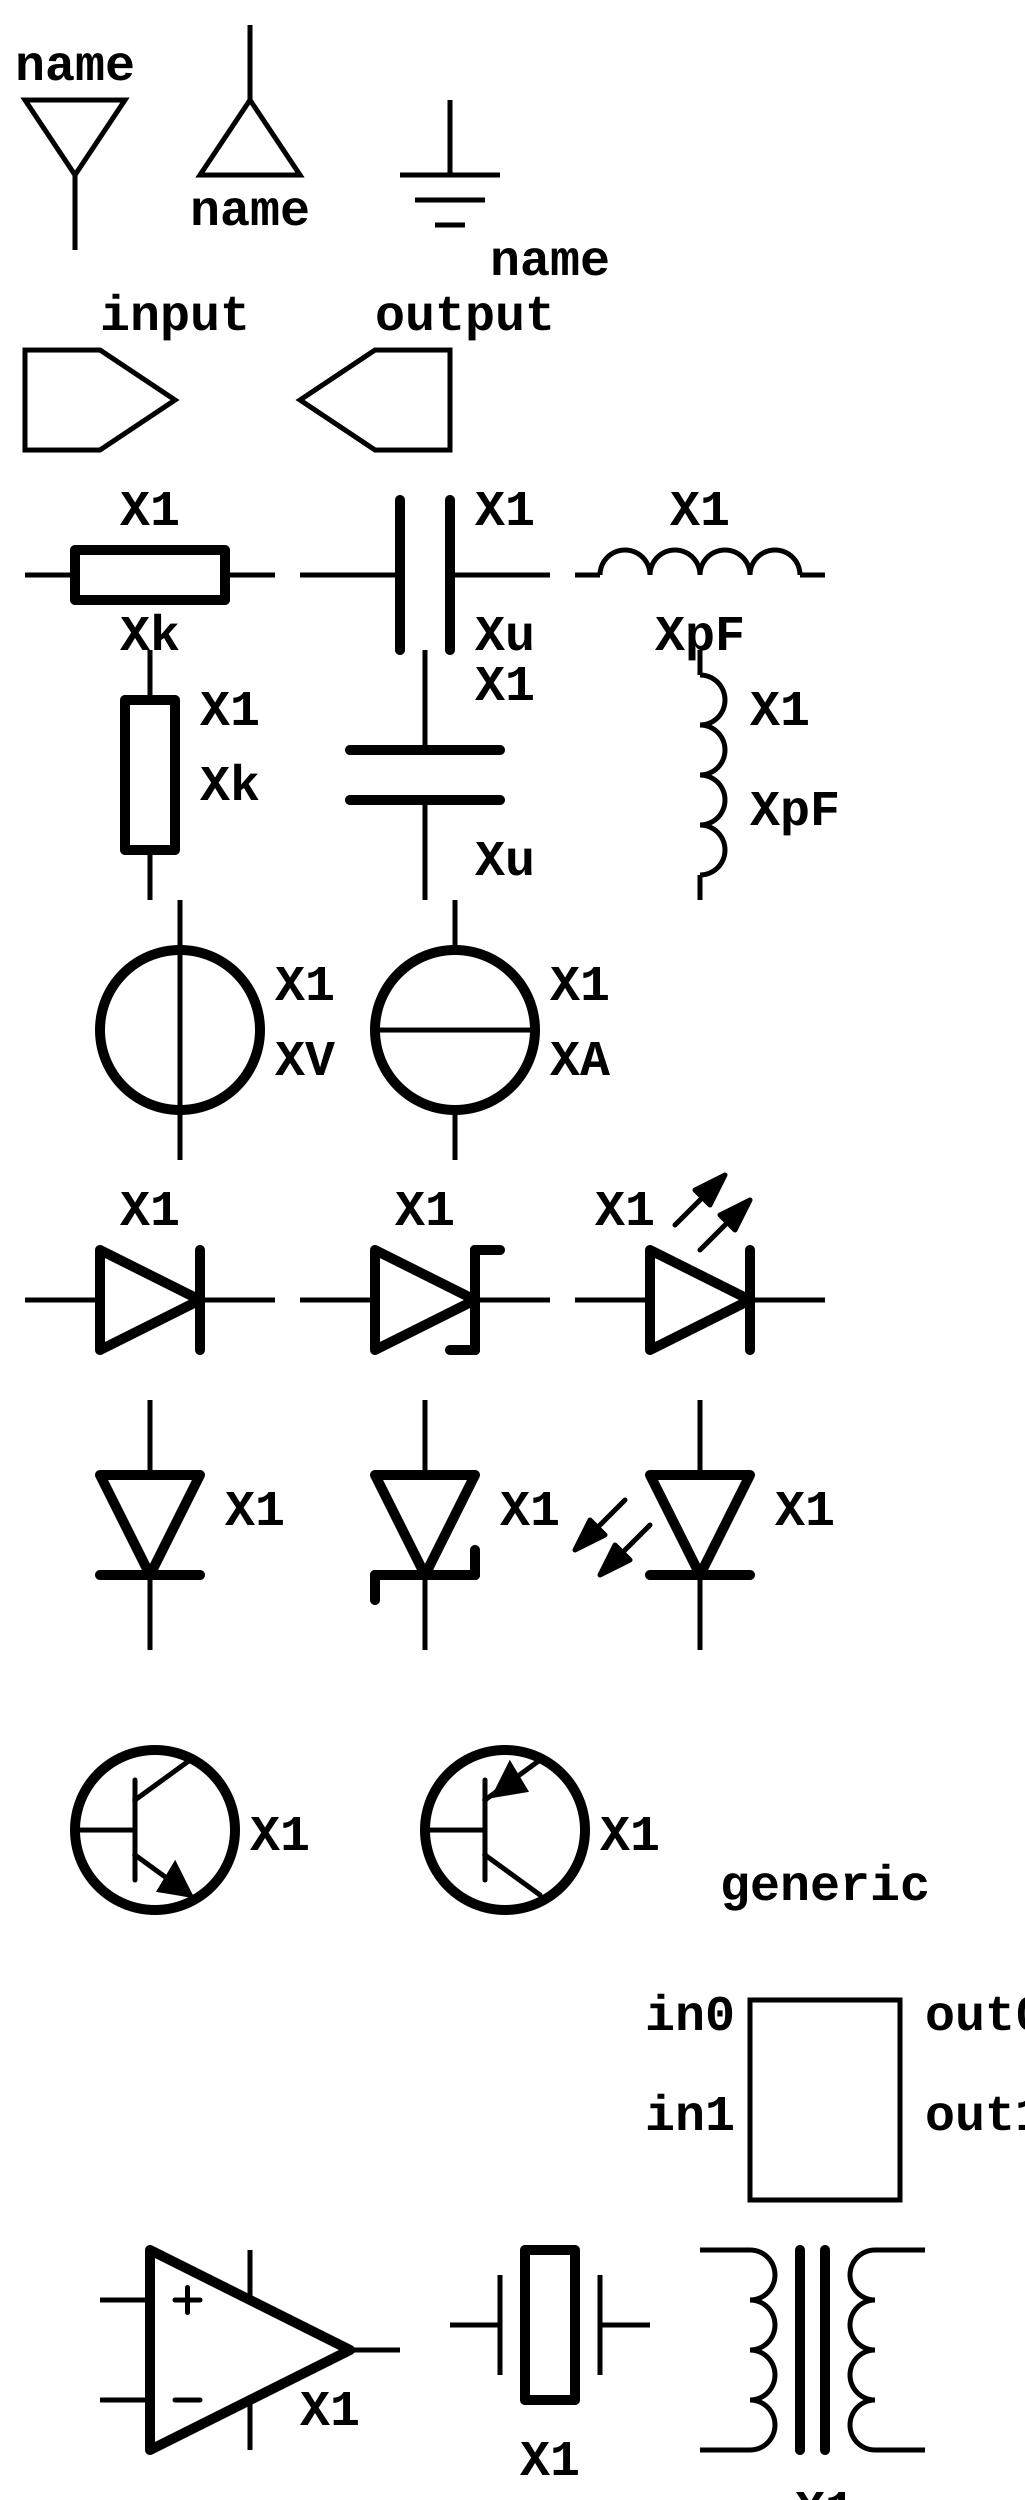
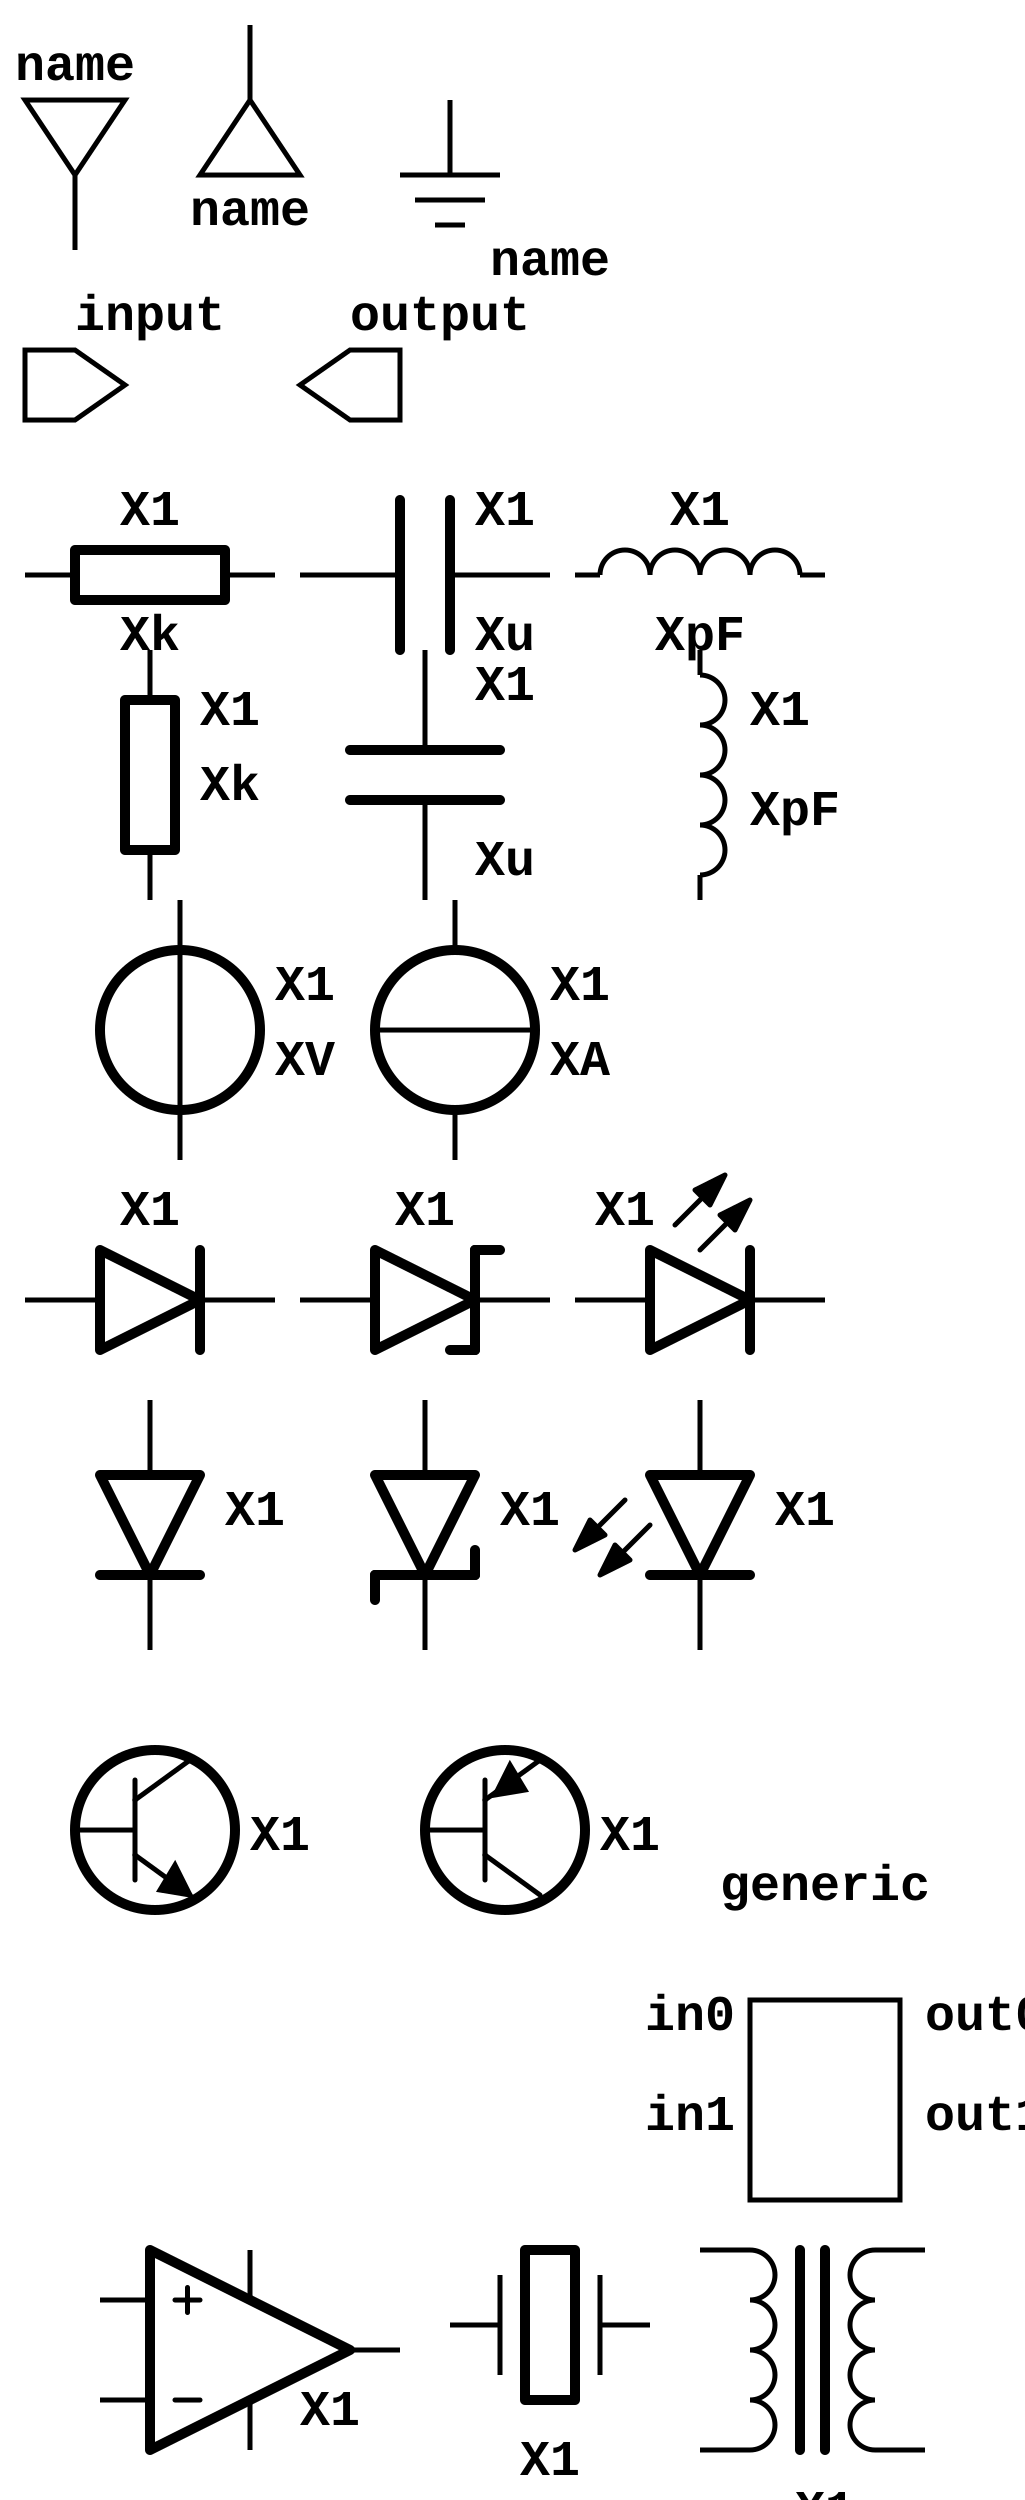
<svg xmlns="http://www.w3.org/2000/svg" xmlns:ns1="https://github.com/nturley/netlistsvg">
  <ns1:properties constants="false" splitsAndJoins="false" genericsLaterals="true">
    <ns1:layoutEngine org.eclipse.elk.layered.spacing.nodeNodeBetweenLayers="20" org.eclipse.elk.spacing.nodeNode="35" org.eclipse.elk.direction="DOWN" org.eclipse.elk.edgeRouting="ORTHOGONAL" org.eclipse.elk.layered.nodePlacement.strategy="NETWORK_SIMPLEX" org.eclipse.elk.layered.nodePlacement.favorStraightEdges="true" org.eclipse.elk.layered.crossingMinimization.strategy="LAYER_SWEEP" org.eclipse.elk.layered.crossingMinimization.greedySwitch.type="TWO_SIDED" org.eclipse.elk.layered.compaction.postCompaction.strategy="EDGE_LENGTH" org.eclipse.elk.layered.considerModelOrder.strategy="NODES_AND_EDGES" org.eclipse.elk.layered.spacing.edgeNodeBetweenLayers="10" org.eclipse.elk.spacing.edgeEdge="8" />
  </ns1:properties>
  <style>
svg {
  stroke: #000;
  fill: none;
}
text {
  fill: #000;
  stroke: none;
  font-size: 10px;
  font-weight: bold;
  font-family: "Courier New", monospace;
}
.nodelabel {
  text-anchor: middle;
}
.inputPortLabel {
  text-anchor: end;
}
.splitjoinBody {
  fill: #000;
}
.symbol {
  stroke-linejoin: round;
  stroke-linecap: round;
  stroke-width: 2;
}
.detail {
  stroke-linejoin: round;
  stroke-linecap: round;
  fill: #000;
}
</style>
  <g ns1:type="vcc" ns1:width="20" ns1:height="30" transform="translate(5,20)">
    <ns1:alias val="vcc" />
    <text x="10" y="-4" class="nodelabel $cell_id" ns1:attribute="name">name</text>
    <path d="M0,0 H20 L10,15 Z M10,15 V30" class="$cell_id" />
    <g ns1:x="10" ns1:y="30" ns1:pid="A" ns1:position="bottom" />
  </g>
  <g ns1:type="vee" ns1:width="20" ns1:height="30" transform="translate(40,35)">
    <ns1:alias val="vee" />
    <text x="10" y="10" class="nodelabel $cell_id" ns1:attribute="name">name</text>
    <path d="M0,0 H20 L10,-15 Z M10,-15 V-30" class="$cell_id" />
    <g ns1:x="10" ns1:y="-30" ns1:pid="A" ns1:position="top" />
  </g>
  <g ns1:type="gnd" ns1:width="20" ns1:height="30" transform="translate(80,35)">
    <ns1:alias val="gnd" />
    <text x="30" y="20" class="nodelabel $cell_id" ns1:attribute="name">name</text>
    <path d="M0,0 H20 M3,5 H17 M7,10 H13 M10,0 V-15" class="$cell_id" />
    <g ns1:x="10" ns1:y="-15" ns1:pid="A" ns1:position="top" />
  </g>
-   <g ns1:type="inputExt" ns1:width="30" ns1:height="20" transform="translate(5,70)">
-     <text x="15" y="-4" class="$cell_id" ns1:attribute="ref">input</text>
+   <g ns1:type="inputExt" ns1:width="20" ns1:height="14" transform="translate(5,70)">
+     <text x="10" y="-4" class="$cell_id" ns1:attribute="ref">input</text>
    <ns1:alias val="$_inputExt_" />
-     <path d="M0,0 V20 H15 L30,10 15,0 Z" class="$cell_id" />
-     <g ns1:x="30" ns1:y="10" ns1:pid="Y" ns1:position="right" />
-   </g>
-   <g ns1:type="outputExt" ns1:width="30" ns1:height="20" transform="translate(60,70)">
-     <text x="15" y="-4" class="$cell_id" ns1:attribute="ref">output</text>
+     <path d="M0,0 V14 H10 L20,7 10,0 Z" class="$cell_id" />
+     <g ns1:x="20" ns1:y="7" ns1:pid="Y" ns1:position="right" />
+   </g>
+   <g ns1:type="outputExt" ns1:width="20" ns1:height="14" transform="translate(60,70)">
+     <text x="10" y="-4" class="$cell_id" ns1:attribute="ref">output</text>
    <ns1:alias val="$_outputExt_" />
-     <path d="M30,0 V20 H15 L0,10 15,0 Z" class="$cell_id" />
-     <g ns1:x="0" ns1:y="10" ns1:pid="A" ns1:position="left" />
+     <path d="M20,0 V14 H10 L0,7 10,0 Z" class="$cell_id" />
+     <g ns1:x="0" ns1:y="7" ns1:pid="A" ns1:position="left" />
  </g>
  <g ns1:type="resistor_h" ns1:width="50" ns1:height="10" transform="translate(5,110)">
    <ns1:alias val="r_h" />
    <text class="nodelabel $cell_id" x="25" y="-5" ns1:attribute="ref">X1</text>
    <text class="nodelabel $cell_id" x="25" y="20" ns1:attribute="value">Xk</text>
    <path d="M10,0 H40 V10 H10 Z" class="symbol $cell_id" />
    <path d="M0,5 H10 M40,5 H50" class="connect $cell_id" />
    <g ns1:x="0" ns1:y="5" ns1:pid="A" ns1:position="left" />
    <g ns1:x="50" ns1:y="5" ns1:pid="B" ns1:position="right" />
  </g>
  <g ns1:type="resistor_v" ns1:width="10" ns1:height="50" transform="translate(25,130)">
    <ns1:alias val="r_v" />
    <text x="15" y="15" ns1:attribute="ref" class="$cell_id">X1</text>
    <text x="15" y="30" ns1:attribute="value" class="$cell_id">Xk</text>
    <path d="M0,10 V40 H10 V10 Z" class="symbol $cell_id" />
    <path d="M5,0 V10 M5,40 V50" class="connect $cell_id" />
    <g ns1:x="5" ns1:y="0" ns1:pid="A" ns1:position="top" />
    <g ns1:x="5" ns1:y="50" ns1:pid="B" ns1:position="bottom" />
  </g>
  <g ns1:type="capacitor_h" ns1:width="50" ns1:height="30" transform="translate(60,100)">
    <ns1:alias val="c_h" />
    <text x="35" y="5" ns1:attribute="ref" class="$cell_id">X1</text>
    <text x="35" y="30" ns1:attribute="value" class="$cell_id">Xu</text>
    <path d="M20,0 V30 M30,0 V30" class="symbol $cell_id" />
    <path d="M0,15 H20 M30,15 H50" class="connect $cell_id" />
    <g ns1:x="0" ns1:y="15" ns1:pid="A" ns1:position="left" />
    <g ns1:x="50" ns1:y="15" ns1:pid="B" ns1:position="right" />
  </g>
  <g ns1:type="capacitor_v" ns1:width="30" ns1:height="50" transform="translate(70,130)">
    <ns1:alias val="c_v" />
    <text x="25" y="10" ns1:attribute="ref" class="$cell_id">X1</text>
    <text x="25" y="45" ns1:attribute="value" class="$cell_id">Xu</text>
    <path d="M0,20 H30 M0,30 H30" class="symbol $cell_id" />
    <path d="M15,0 V20 M15,30 V50" class="connect $cell_id" />
    <g ns1:x="15" ns1:y="0" ns1:pid="A" ns1:position="top" />
    <g ns1:x="15" ns1:y="50" ns1:pid="B" ns1:position="bottom" />
  </g>
  <g ns1:type="inductor_h" ns1:width="50" ns1:height="10" transform="translate(115,110)">
    <ns1:alias val="l_h" />
    <text class="nodelabel $cell_id" x="25" y="-5" ns1:attribute="ref">X1</text>
    <text class="nodelabel $cell_id" x="25" y="20" ns1:attribute="value">XpF</text>
    <path d="M5,5 A5,5 0 0 1 15,5 A5,5 0 0 1 25,5 A5,5 0 0 1 35,5 A5,5 0 0 1 45,5" class="$cell_id" />
    <path d="M0,5 H5 M45,5 H50" class="connect $cell_id" />
    <g ns1:x="0" ns1:y="5" ns1:pid="A" ns1:position="left" />
    <g ns1:x="50" ns1:y="5" ns1:pid="B" ns1:position="right" />
  </g>
  <g ns1:type="inductor_v" ns1:width="10" ns1:height="50" transform="translate(135,130)">
    <ns1:alias val="l_v" />
    <text x="15" y="15" ns1:attribute="ref" class="$cell_id">X1</text>
    <text x="15" y="35" ns1:attribute="value" class="$cell_id">XpF</text>
    <path d="M5,5 A5,5 0 0 1 5,15 A5,5 0 0 1 5,25 A5,5 0 0 1 5,35 A5,5 0 0 1 5,45" class="$cell_id" />
    <path d="M5,0 V5 M5,45 V50" class="connect $cell_id" />
    <g ns1:x="5" ns1:y="0" ns1:pid="A" ns1:position="top" />
    <g ns1:x="5" ns1:y="50" ns1:pid="B" ns1:position="bottom" />
  </g>
  <g ns1:type="voltage_source" ns1:width="32" ns1:height="52" transform="translate(20,180)">
    <ns1:alias val="v" />
    <text x="35" y="20" ns1:attribute="ref" class="$cell_id">X1</text>
    <text x="35" y="35" ns1:attribute="value" class="$cell_id">XV</text>
    <circle cx="16" cy="26" r="16" class="symbol $cell_id" />
    <path d="M16,10 V42" class="detail $cell_id" />
    <path d="M16,0 V10 M16,42 V52" class="connect $cell_id" />
    <g ns1:x="16" ns1:y="0" ns1:pid="+" ns1:position="top" />
    <g ns1:x="16" ns1:y="52" ns1:pid="-" ns1:position="bottom" />
  </g>
  <g ns1:type="current_source" ns1:width="32" ns1:height="52" transform="translate(75,180)">
    <ns1:alias val="i" />
    <text x="35" y="20" ns1:attribute="ref" class="$cell_id">X1</text>
    <text x="35" y="35" ns1:attribute="value" class="$cell_id">XA</text>
    <circle cx="16" cy="26" r="16" class="symbol $cell_id" />
    <path d="M0,26 H32" class="detail $cell_id" />
    <path d="M16,0 V10 M16,42 V52" class="connect $cell_id" />
    <g ns1:x="16" ns1:y="0" ns1:pid="+" ns1:position="top" />
    <g ns1:x="16" ns1:y="52" ns1:pid="-" ns1:position="bottom" />
  </g>
  <g ns1:type="diode_h" ns1:width="50" ns1:height="20" transform="translate(5,250)">
    <ns1:alias val="d_h" />
    <text class="nodelabel $cell_id" x="25" y="-5" ns1:attribute="ref">X1</text>
    <path d="M15,0 V20 L35,10 Z M35,0 V20" class="symbol $cell_id" />
    <path d="M0,10 H15 M35,10 H50" class="connect $cell_id" />
    <g ns1:x="0" ns1:y="10" ns1:pid="+" ns1:position="left" />
    <g ns1:x="50" ns1:y="10" ns1:pid="-" ns1:position="right" />
  </g>
  <g ns1:type="diode_v" ns1:width="20" ns1:height="50" transform="translate(20,280)">
    <ns1:alias val="d_v" />
    <text x="25" y="25" ns1:attribute="ref" class="$cell_id">X1</text>
    <path d="M0,15 H20 L10,35 Z M0,35 H20" class="symbol $cell_id" />
    <path d="M10,0 V15 M10,35 V50" class="connect $cell_id" />
    <g ns1:x="10" ns1:y="0" ns1:pid="+" ns1:position="top" />
    <g ns1:x="10" ns1:y="50" ns1:pid="-" ns1:position="bottom" />
  </g>
  <g ns1:type="diode_schottky_h" ns1:width="50" ns1:height="20" transform="translate(60,250)">
    <ns1:alias val="d_sk_h" />
    <text class="nodelabel $cell_id" x="25" y="-5" ns1:attribute="ref">X1</text>
    <path d="M15,0 V20 L35,10 Z M35,0 V20" class="symbol $cell_id" />
    <path d="M0,10 H15 M35,10 H50" class="connect $cell_id" />
    <path d="M35,0 H40 M35,20 H30" class="symbol $cell_id" />
    <g ns1:x="0" ns1:y="10" ns1:pid="+" ns1:position="left" />
    <g ns1:x="50" ns1:y="10" ns1:pid="-" ns1:position="right" />
  </g>
  <g ns1:type="diode_schottky_v" ns1:width="20" ns1:height="50" transform="translate(75,280)">
    <ns1:alias val="d_sk_v" />
    <text x="25" y="25" ns1:attribute="ref" class="$cell_id">X1</text>
    <path d="M0,15 H20 L10,35 Z M0,35 H20" class="symbol $cell_id" />
    <path d="M10,0 V15 M10,35 V50" class="connect $cell_id" />
    <path d="M0,35 V40 M20,35 V30" class="symbol $cell_id" />
    <g ns1:x="10" ns1:y="0" ns1:pid="+" ns1:position="top" />
    <g ns1:x="10" ns1:y="50" ns1:pid="-" ns1:position="bottom" />
  </g>
  <g ns1:type="diode_led_h" ns1:width="50" ns1:height="20" transform="translate(115,250)">
    <ns1:alias val="d_led_h" />
    <text class="nodelabel $cell_id" x="10" y="-5" ns1:attribute="ref">X1</text>
    <path d="M15,0 V20 L35,10 Z M35,0 V20" class="symbol $cell_id" />
    <path d="M0,10 H15 M35,10 H50" class="connect $cell_id" />
    <path d="m20,-5 7,-7" class="detail $cell_id" />
    <path d="m24,-12 6,-3 -3,6 z" class="detail $cell_id" />
    <path d="m25,0 7,-7" class="detail $cell_id" />
    <path d="m29,-7 6,-3 -3,6 z" class="detail $cell_id" />
    <g ns1:x="0" ns1:y="10" ns1:pid="+" ns1:position="top" />
    <g ns1:x="50" ns1:y="10" ns1:pid="-" ns1:position="bottom" />
  </g>
  <g ns1:type="diode_led_v" ns1:width="20" ns1:height="50" transform="translate(130,280)">
    <ns1:alias val="d_led_v" />
    <text x="25" y="25" ns1:attribute="ref" class="$cell_id">X1</text>
    <path d="M0,15 H20 L10,35 Z M0,35 H20" class="symbol $cell_id" />
    <path d="M10,0 V15 M10,35 V50" class="connect $cell_id" />
    <path d="m-5,20 -7,7" class="detail $cell_id" />
    <path d="m-12,24 -3,6 6,-3 z" class="detail $cell_id" />
    <path d="m0,25 -7,7" class="detail $cell_id" />
    <path d="m-7,29 -3,6 6,-3 z" class="detail $cell_id" />
    <g ns1:x="10" ns1:y="0" ns1:pid="+" ns1:position="top" />
    <g ns1:x="10" ns1:y="50" ns1:pid="-" ns1:position="bottom" />
  </g>
  <g ns1:type="transistor_npn" ns1:width="32" ns1:height="32" transform="translate(15,350)">
    <ns1:alias val="q_npn" />
    <text x="35" y="20" ns1:attribute="ref" class="$cell_id">X1</text>
    <circle r="16" cx="16" cy="16" class="symbol $cell_id" />
    <path d="M0,16 H12 M12,6 V26" class="detail $cell_id" />
    <path d="m12,10 11,-8" class="detail $cell_id" />
    <path d="m12,21 11,8" class="detail $cell_id" />
    <path d="m23,29 -6,-1 3,-5 z" style="fill:#000000" class="$cell_id" />
    <g ns1:x="22" ns1:y="2" ns1:pid="C" ns1:position="top" />
    <g ns1:x="0" ns1:y="16" ns1:pid="B" ns1:position="left" />
    <g ns1:x="23" ns1:y="29" ns1:pid="E" ns1:position="bottom" />
  </g>
  <g ns1:type="transistor_pnp" ns1:width="32" ns1:height="32" transform="translate(85,350)">
    <ns1:alias val="q_pnp" />
    <text x="35" y="20" ns1:attribute="ref" class="$cell_id">X1</text>
    <circle r="16" cx="16" cy="16" class="symbol $cell_id" />
    <path d="M0,16 H12 M12,6 V26" class="detail $cell_id" />
    <path d="m12,10 11,-8" class="detail $cell_id" />
    <path d="m12,21 11,8" class="detail $cell_id" />
    <path d="m14,9 6,-1 -3,-5 z" style="fill:#000000" class="$cell_id" />
    <g ns1:x="22" ns1:y="2" ns1:pid="C" ns1:position="top" />
    <g ns1:x="0" ns1:y="16" ns1:pid="B" ns1:position="left" />
    <g ns1:x="23" ns1:y="29" ns1:pid="E" ns1:position="bottom" />
  </g>
  <g ns1:type="generic" ns1:width="30" ns1:height="40" transform="translate(150, 400)">
    <text x="15" y="-20" class="nodelabel $cell_id" ns1:attribute="ref">generic</text>
    <text class="nodelabel $cell_id" x="15" y="-5" ns1:attribute="value" />
    <rect width="30" height="40" x="0" y="0" ns1:generic="body" class="$cell_id" />
    <g transform="translate(30,10)" ns1:x="30" ns1:y="10" ns1:pid="out0" ns1:position="right">
      <text x="5" y="-4" class="$cell_id">out0</text>
    </g>
    <g transform="translate(30,30)" ns1:x="30" ns1:y="30" ns1:pid="out1" ns1:position="right">
      <text x="5" y="-4" class="$cell_id">out1</text>
    </g>
    <g transform="translate(0,10)" ns1:x="0" ns1:y="10" ns1:pid="in0" ns1:position="left">
      <text x="-3" y="-4" class="inputPortLabel $cell_id">in0</text>
    </g>
    <g transform="translate(0,30)" ns1:x="0" ns1:y="30" ns1:pid="in1" ns1:position="left">
      <text x="-3" y="-4" class="inputPortLabel $cell_id">in1</text>
    </g>
  </g>
  <g ns1:type="opamp" ns1:width="60" ns1:height="40" transform="translate(20,450)">
    <ns1:alias val="op" />
    <text x="40" y="35" ns1:attribute="ref" class="$cell_id">X1</text>
    <path d="M10,0 V40 L50,20 Z" class="symbol $cell_id" />
    <path d="M0,10 H10 M0,30 H10 M50,20 H60 M30,0 V10 M30,40 V30" class="connect $cell_id" />
    <path d="m15,10 5,0 m-2.5,-2.5 0,5" class="detail $cell_id" />
    <path d="m15,30 5,0" class="detail $cell_id" />
    <g ns1:x="0" ns1:y="10" ns1:pid="+" ns1:position="left" />
    <g ns1:x="0" ns1:y="30" ns1:pid="-" ns1:position="left" />
    <g ns1:x="60" ns1:y="20" ns1:pid="OUT" ns1:position="right" />
    <g ns1:x="30" ns1:y="0" ns1:pid="VCC" ns1:position="top" />
    <g ns1:x="30" ns1:y="40" ns1:pid="VEE" ns1:position="bottom" />
  </g>
  <g ns1:type="xtal" ns1:width="40" ns1:height="30" transform="translate(90,450)">
    <ns1:alias val="xtal" />
    <text class="nodelabel $cell_id" x="20" y="45" ns1:attribute="ref">X1</text>
    <rect x="15" y="0" width="10" height="30" class="symbol $cell_id" />
    <path d="M0,15 H10 M10,5 V25 M30,5 V25 M30,15 H40" class="$cell_id" />
    <g ns1:x="0" ns1:y="15" ns1:pid="A" ns1:position="left" />
    <g ns1:x="40" ns1:y="15" ns1:pid="B" ns1:position="right" />
  </g>
  <g ns1:type="transformer_1p_1s" ns1:width="35" ns1:height="45" transform="translate(140,450)">
    <ns1:alias val="transformer_1p_1s" />
    <text class="nodelabel $cell_id" x="25" y="55" ns1:attribute="ref">X1</text>
    <path d="M10,0 A5,5 0 0 1 10,10 A5,5 0 0 1 10,20 A5,5 0 0 1 10,30 A5,5 0 0 1 10,40" class="$cell_id" />
    <path d="M35,0 A5,5 0 0 0 35,10 A5,5 0 0 0 35,20 A5,5 0 0 0 35,30 A5,5 0 0 0 35,40" class="$cell_id" />
    <path d="M20,0 V40 M25,0 V40" class="symbol $cell_id" />
    <path d="M0,0 H10 M0,40 H10 M35,0 H45 M35,40 H45" class="connect $cell_id" />
    <g ns1:x="0" ns1:y="0" ns1:pid="L1.1" ns1:position="left" />
    <g ns1:x="0" ns1:y="40" ns1:pid="L1.2" ns1:position="left" />
    <g ns1:x="40" ns1:y="0" ns1:pid="L2.1" ns1:position="right" />
    <g ns1:x="40" ns1:y="40" ns1:pid="L2.2" ns1:position="right" />
  </g>
</svg>
